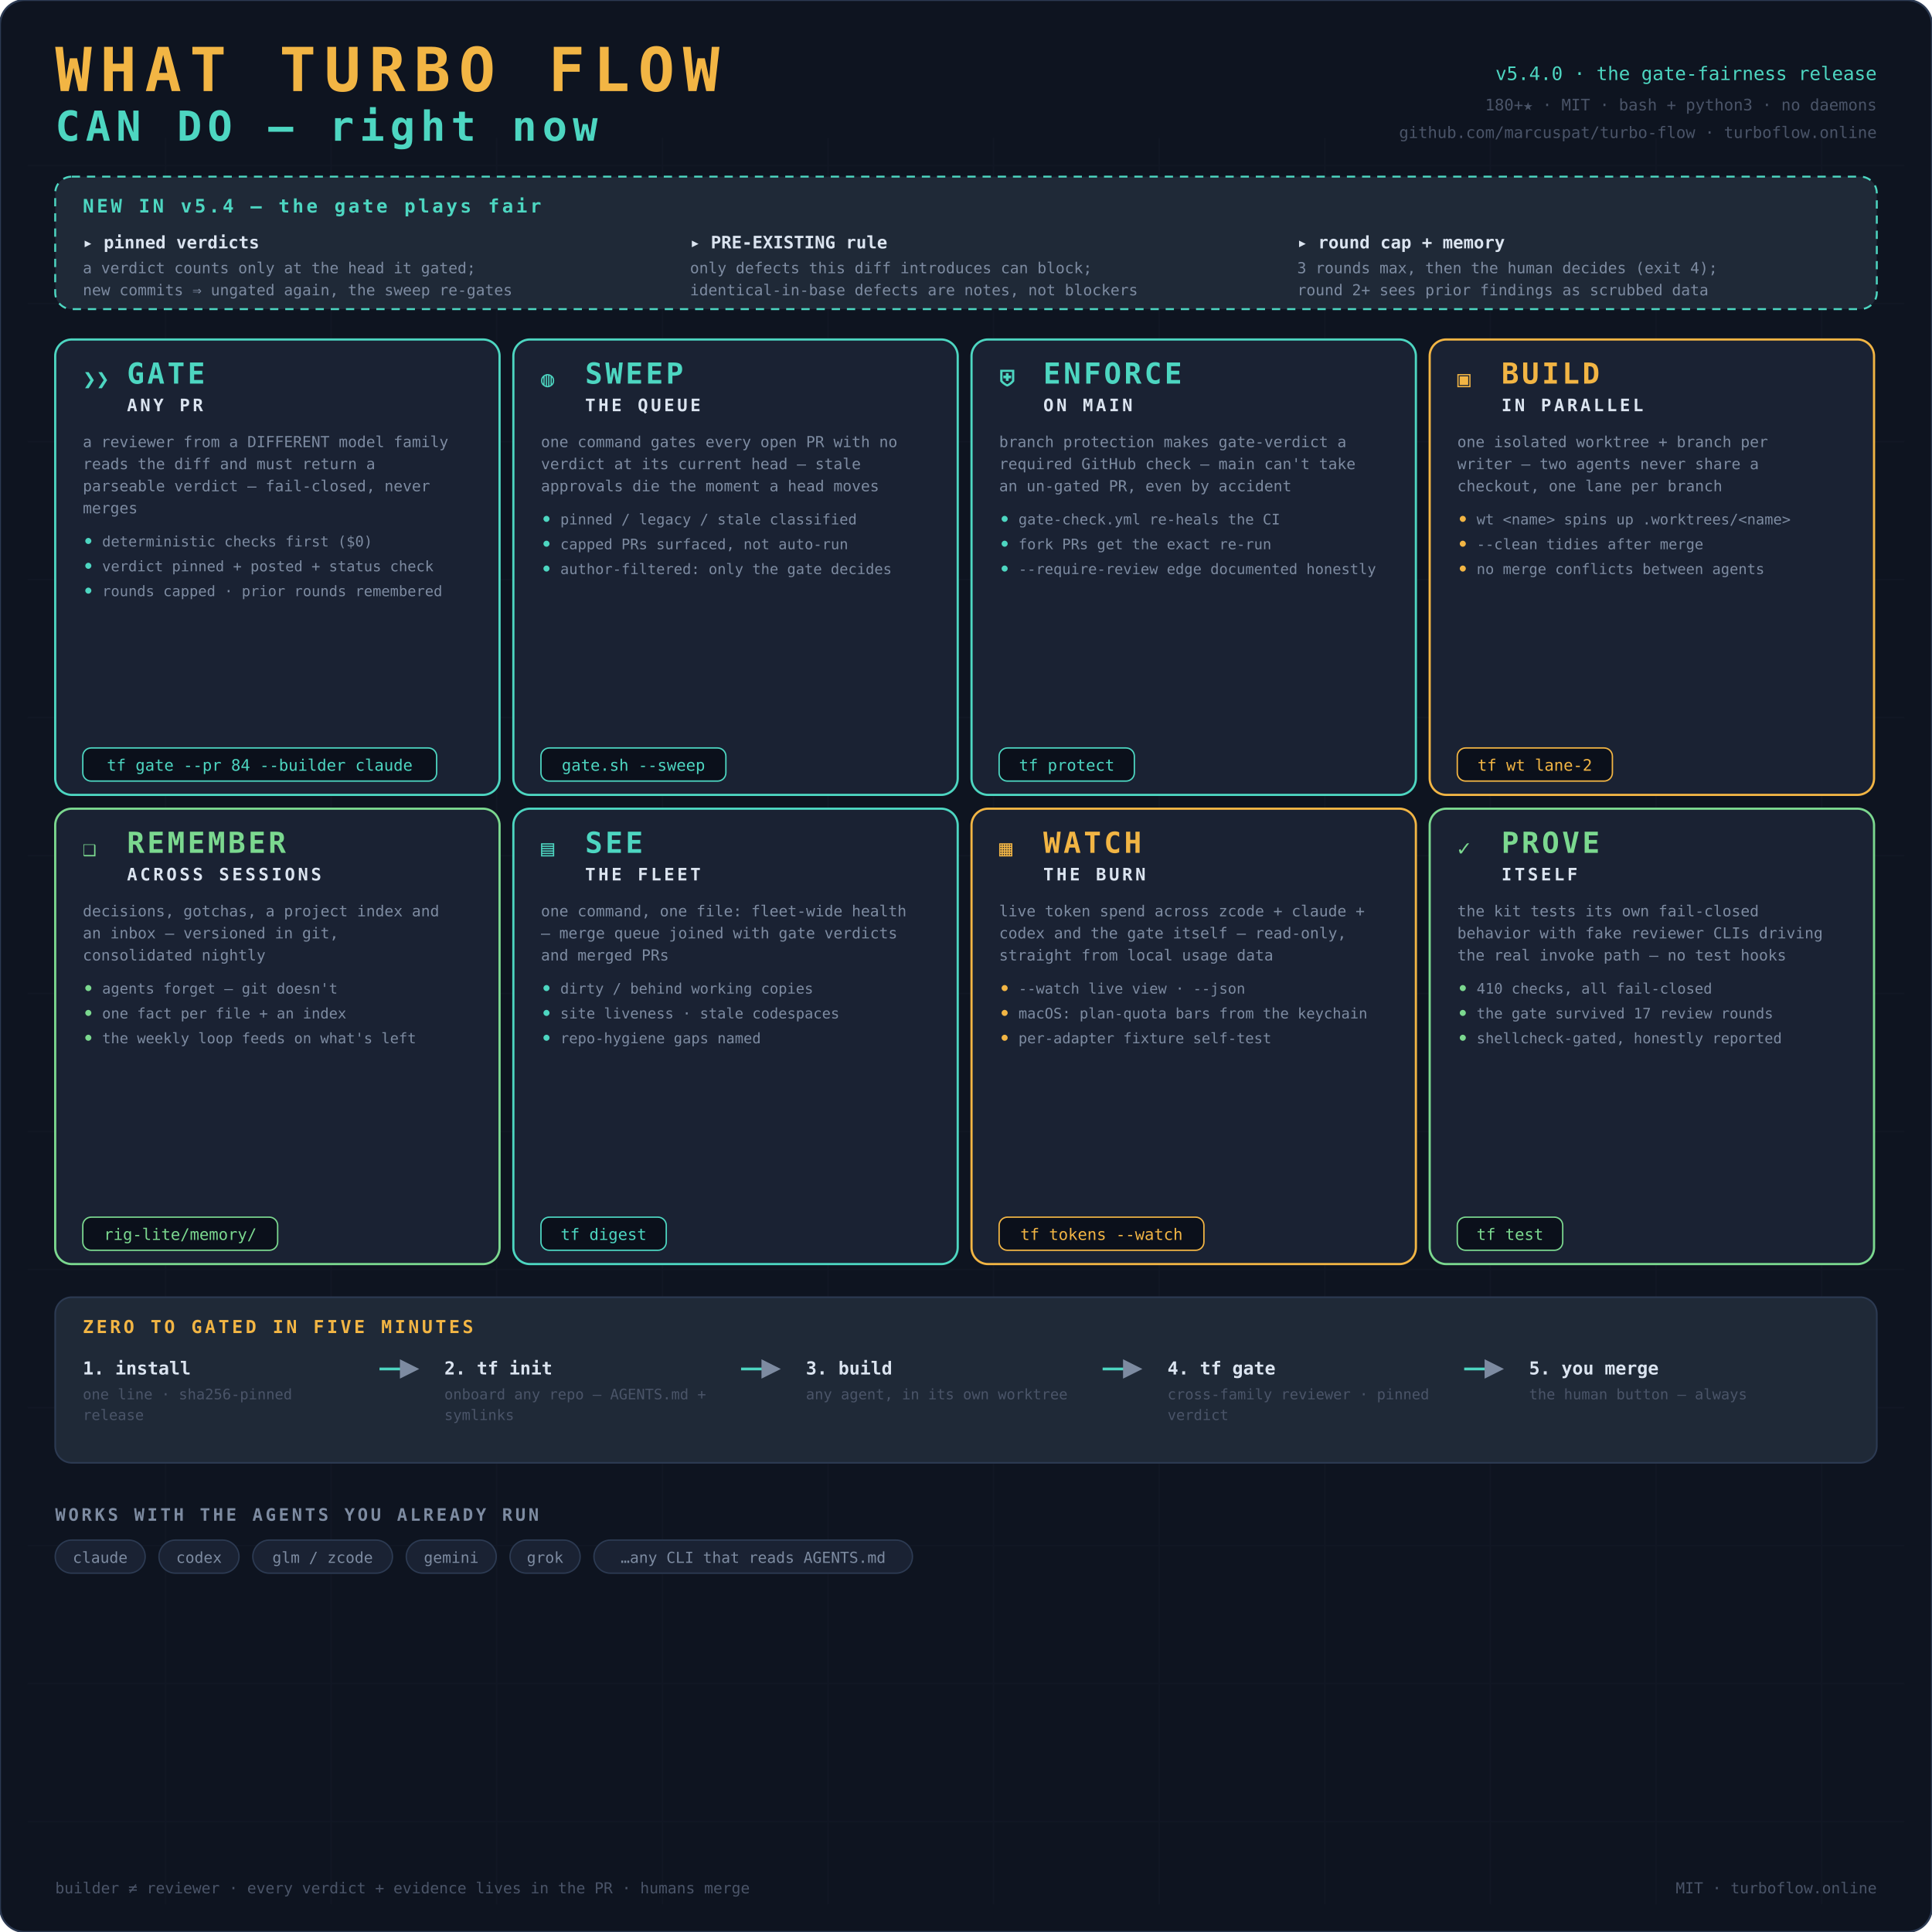
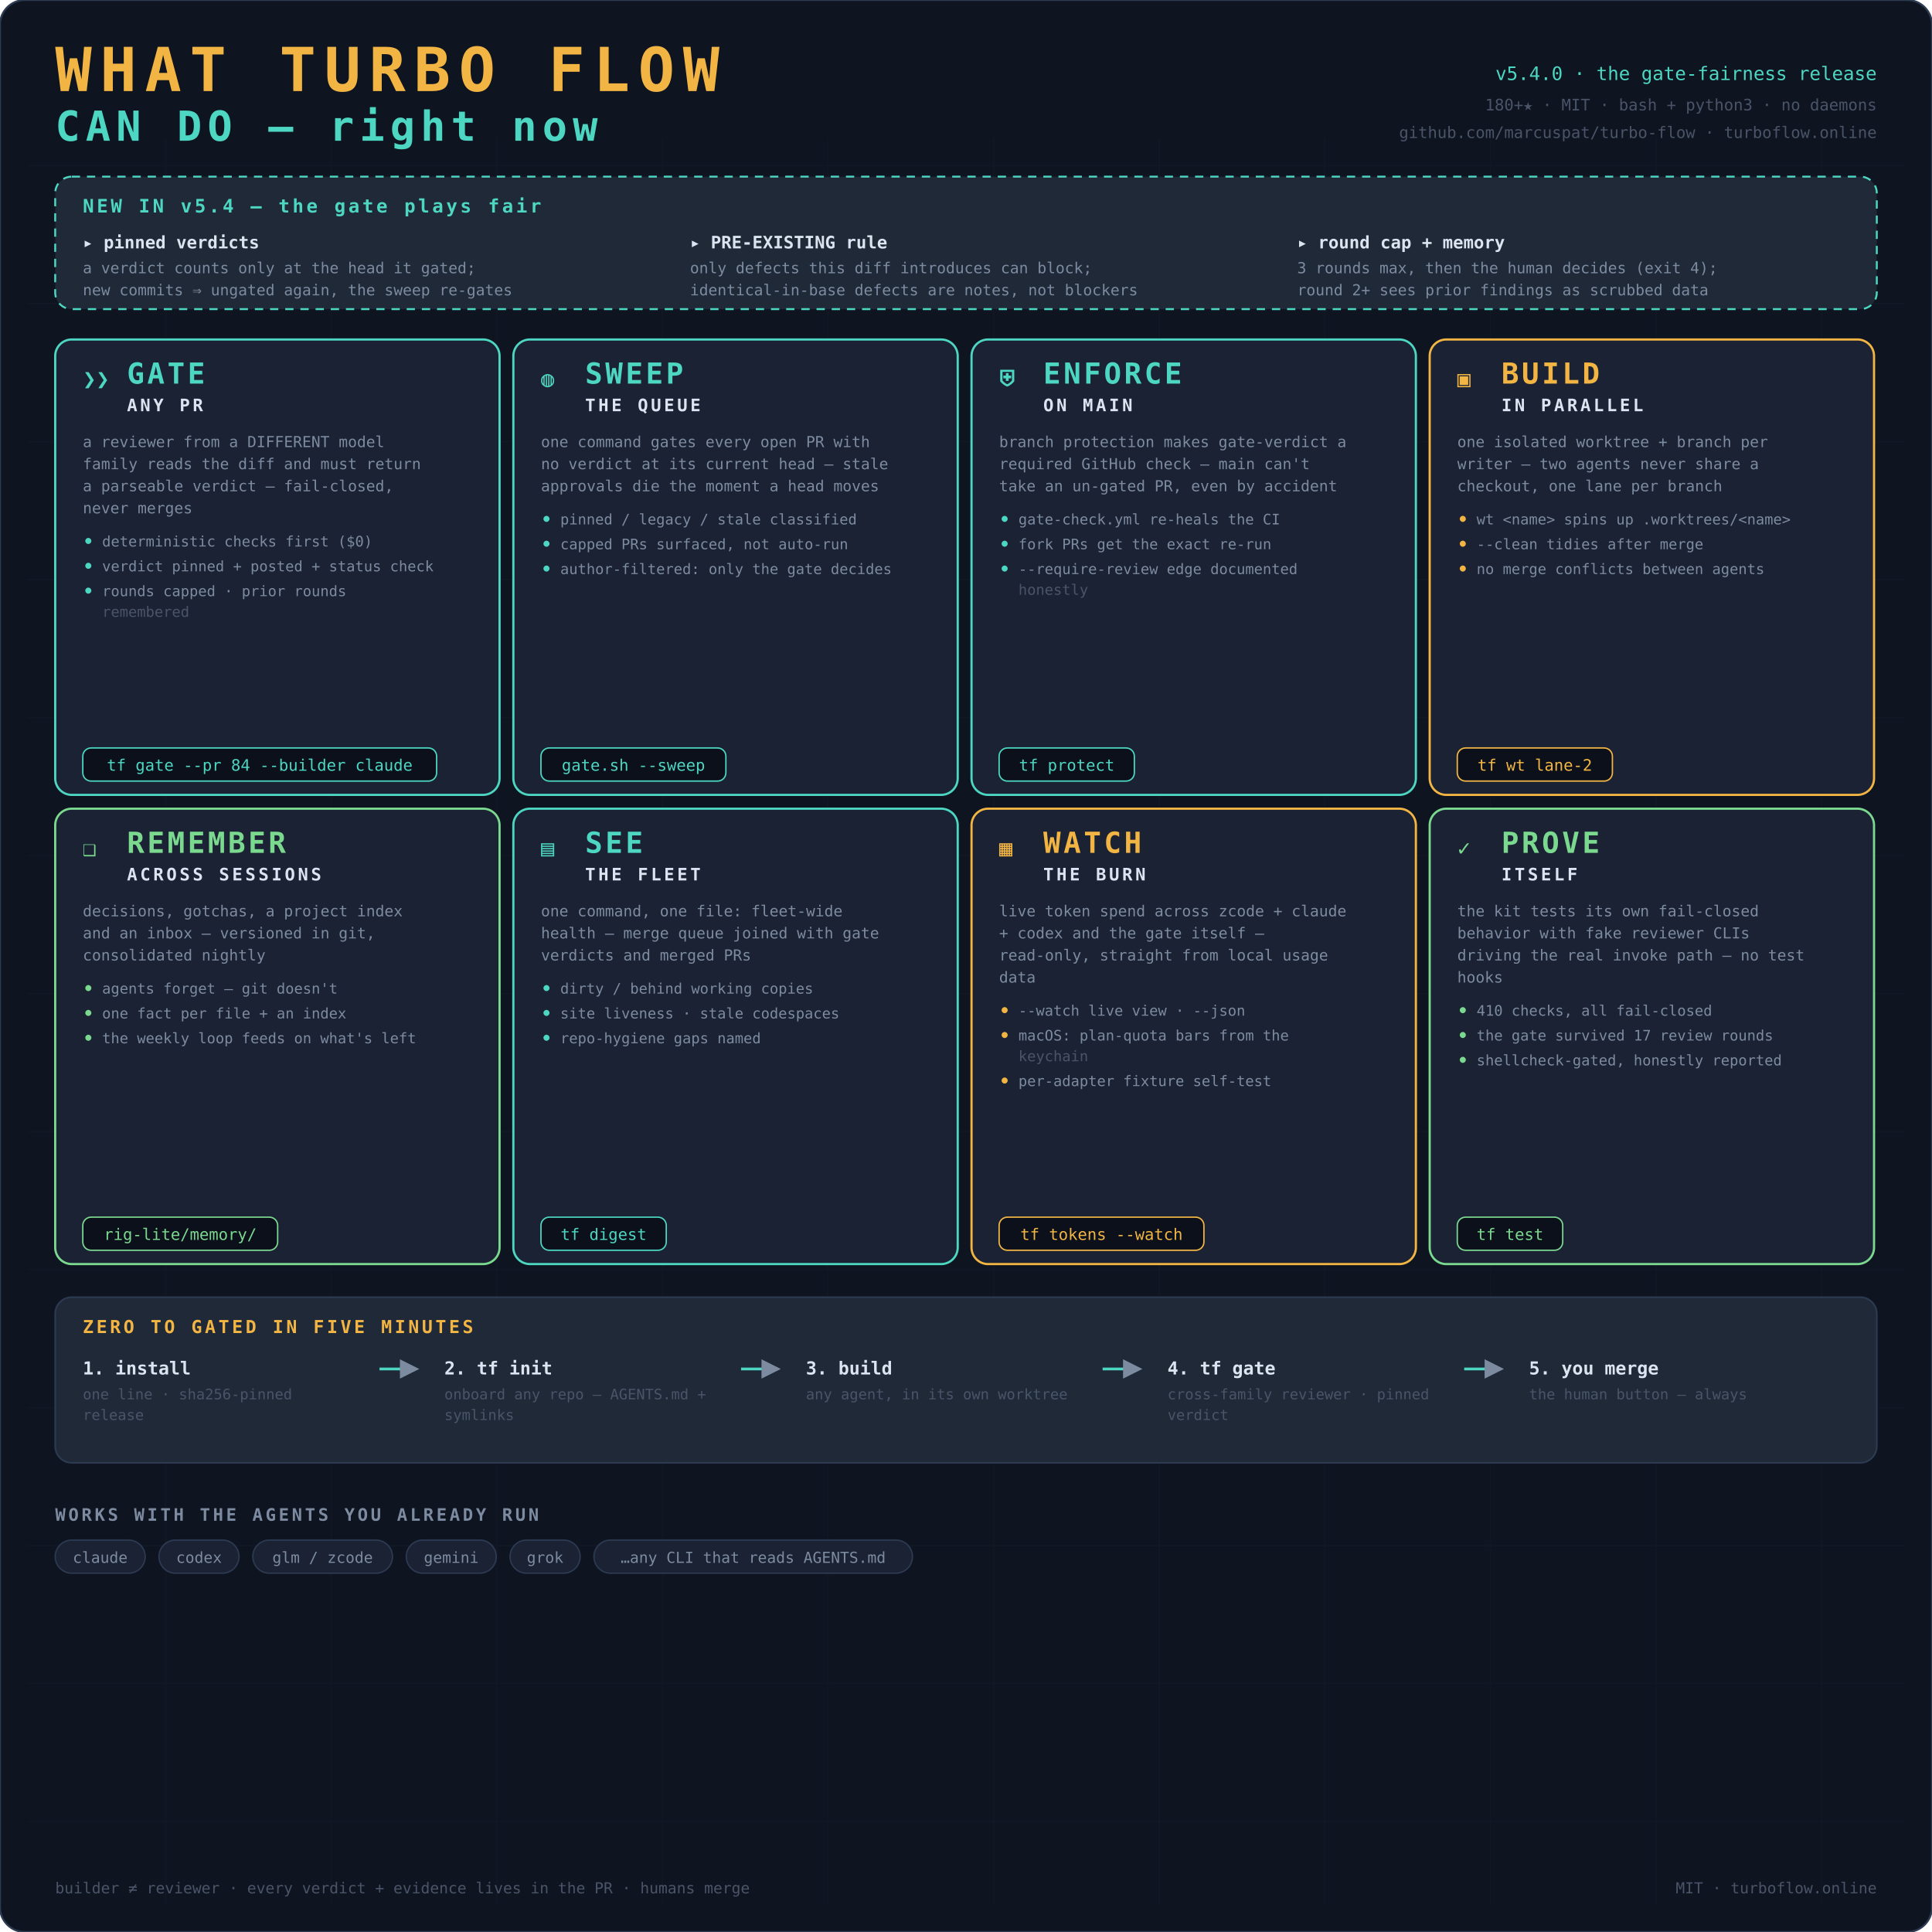
<svg xmlns="http://www.w3.org/2000/svg" viewBox="0 0 1400 1400" width="1400" height="1400" font-family="ui-monospace,'SF Mono',Menlo,Consolas,monospace">
  <defs>
    <linearGradient id="scan" x1="0" y1="0" x2="1" y2="0">
      <stop offset="0" stop-color="#4dd6c1" stop-opacity="0" />
      <stop offset=".5" stop-color="#4dd6c1" stop-opacity=".05" />
      <stop offset="1" stop-color="#4dd6c1" stop-opacity="0" />
    </linearGradient>
    <marker id="ar" viewBox="0 0 10 10" refX="8" refY="5" markerWidth="7" markerHeight="7" orient="auto">
      <path d="M0 0L10 5L0 10z" fill="#7d8ba1" />
    </marker>
  </defs>
  <rect x="0" y="0" width="1400" height="1400" rx="18" fill="#0e1420" stroke="#2c3a52" stroke-width="1.4" />
  <g stroke="#141a28" stroke-width="1" opacity=".5">
    <path d="M20 120H1380" />
    <path d="M20 220H1380" />
    <path d="M20 320H1380" />
    <path d="M20 420H1380" />
    <path d="M20 520H1380" />
    <path d="M20 620H1380" />
    <path d="M20 720H1380" />
    <path d="M20 820H1380" />
    <path d="M20 920H1380" />
    <path d="M20 1020H1380" />
    <path d="M20 1120H1380" />
    <path d="M20 1220H1380" />
    <path d="M20 1320H1380" />
    <path d="M120 100V1380" />
    <path d="M240 100V1380" />
    <path d="M360 100V1380" />
    <path d="M480 100V1380" />
    <path d="M600 100V1380" />
    <path d="M720 100V1380" />
    <path d="M840 100V1380" />
    <path d="M960 100V1380" />
    <path d="M1080 100V1380" />
    <path d="M1200 100V1380" />
    <path d="M1320 100V1380" />
  </g>
  <rect x="-120" y="0" width="120" height="1400" fill="url(#scan)">
    <animate attributeName="x" values="-120;1400" dur="11s" repeatCount="indefinite" />
  </rect>
  <text x="40" y="66" font-size="44" fill="#f2b544" font-weight="800" letter-spacing="6">WHAT TURBO FLOW</text>
  <text x="40" y="102" font-size="30" fill="#4dd6c1" font-weight="800" letter-spacing="4">CAN DO — right now</text>
  <text x="1360" y="58" font-size="13.5" fill="#4dd6c1" text-anchor="end">v5.4.0 · the gate-fairness release</text>
  <text x="1360" y="80" font-size="11.5" fill="#4a5468" text-anchor="end">180+★ · MIT · bash + python3 · no daemons</text>
  <text x="1360" y="100" font-size="11.5" fill="#4a5468" text-anchor="end">github.com/marcuspat/turbo-flow · turboflow.online</text>
  <rect x="40" y="128" width="1320" height="96" rx="12" fill="#1f2937" stroke="#4dd6c1" stroke-width="1.4" stroke-dasharray="6 5" />
  <text x="60" y="154" font-size="13.5" fill="#4dd6c1" font-weight="800" letter-spacing="2">NEW IN v5.4 — the gate plays fair</text>
  <text x="60" y="180" font-size="12.5" fill="#dbe4f0" font-weight="700">▸ pinned verdicts</text>
  <text x="60" y="198" font-size="11" fill="#7d8ba1">a verdict counts only at the head it gated;</text>
  <text x="60" y="214" font-size="11" fill="#7d8ba1">new commits ⇒ ungated again, the sweep re-gates</text>
  <text x="500" y="180" font-size="12.5" fill="#dbe4f0" font-weight="700">▸ PRE-EXISTING rule</text>
  <text x="500" y="198" font-size="11" fill="#7d8ba1">only defects this diff introduces can block;</text>
  <text x="500" y="214" font-size="11" fill="#7d8ba1">identical-in-base defects are notes, not blockers</text>
  <text x="940" y="180" font-size="12.5" fill="#dbe4f0" font-weight="700">▸ round cap + memory</text>
  <text x="940" y="198" font-size="11" fill="#7d8ba1">3 rounds max, then the human decides (exit 4);</text>
  <text x="940" y="214" font-size="11" fill="#7d8ba1">round 2+ sees prior findings as scrubbed data</text>
  <rect x="40" y="246" width="322" height="330" rx="12" fill="#1a2233" stroke="#4dd6c1" stroke-width="1.6" />
  <text x="60" y="280" font-size="16" fill="#4dd6c1" font-weight="800">❯❯</text>
  <text x="92" y="278" font-size="21" fill="#4dd6c1" font-weight="800" letter-spacing="2">GATE</text>
  <text x="92" y="298" font-size="12.5" fill="#dbe4f0" font-weight="700" letter-spacing="2">ANY PR</text>
-   <text x="60" y="324" font-size="11" fill="#7d8ba1">a reviewer from a DIFFERENT model family</text>
-   <text x="60" y="340" font-size="11" fill="#7d8ba1">reads the diff and must return a</text>
-   <text x="60" y="356" font-size="11" fill="#7d8ba1">parseable verdict — fail-closed, never</text>
-   <text x="60" y="372" font-size="11" fill="#7d8ba1">merges</text>
+   <text x="60" y="324" font-size="11" fill="#7d8ba1">a reviewer from a DIFFERENT model</text>
+   <text x="60" y="340" font-size="11" fill="#7d8ba1">family reads the diff and must return</text>
+   <text x="60" y="356" font-size="11" fill="#7d8ba1">a parseable verdict — fail-closed,</text>
+   <text x="60" y="372" font-size="11" fill="#7d8ba1">never merges</text>
  <circle cx="64" cy="392" r="2.2" fill="#4dd6c1" />
  <text x="74" y="396" font-size="10.5" fill="#7d8ba1">deterministic checks first ($0)</text>
  <circle cx="64" cy="410" r="2.2" fill="#4dd6c1" />
  <text x="74" y="414" font-size="10.5" fill="#7d8ba1">verdict pinned + posted + status check</text>
  <circle cx="64" cy="428" r="2.2" fill="#4dd6c1" />
-   <text x="74" y="432" font-size="10.5" fill="#7d8ba1">rounds capped · prior rounds remembered</text>
+   <text x="74" y="432" font-size="10.5" fill="#7d8ba1">rounds capped · prior rounds</text>
+   <text x="74" y="447" font-size="10.5" fill="#4a5468">remembered</text>
  <rect x="60" y="542" width="256.4" height="24" rx="6" fill="#0b101b" stroke="#4dd6c1" stroke-width="1" />
  <text x="188.2" y="558.5" font-size="11.5" fill="#4dd6c1" text-anchor="middle">tf gate --pr 84 --builder claude</text>
  <rect x="372" y="246" width="322" height="330" rx="12" fill="#1a2233" stroke="#4dd6c1" stroke-width="1.6" />
  <text x="392" y="280" font-size="16" fill="#4dd6c1" font-weight="800">◍</text>
  <text x="424" y="278" font-size="21" fill="#4dd6c1" font-weight="800" letter-spacing="2">SWEEP</text>
  <text x="424" y="298" font-size="12.5" fill="#dbe4f0" font-weight="700" letter-spacing="2">THE QUEUE</text>
-   <text x="392" y="324" font-size="11" fill="#7d8ba1">one command gates every open PR with no</text>
-   <text x="392" y="340" font-size="11" fill="#7d8ba1">verdict at its current head — stale</text>
+   <text x="392" y="324" font-size="11" fill="#7d8ba1">one command gates every open PR with</text>
+   <text x="392" y="340" font-size="11" fill="#7d8ba1">no verdict at its current head — stale</text>
  <text x="392" y="356" font-size="11" fill="#7d8ba1">approvals die the moment a head moves</text>
  <circle cx="396" cy="376" r="2.2" fill="#4dd6c1" />
  <text x="406" y="380" font-size="10.5" fill="#7d8ba1">pinned / legacy / stale classified</text>
  <circle cx="396" cy="394" r="2.2" fill="#4dd6c1" />
  <text x="406" y="398" font-size="10.5" fill="#7d8ba1">capped PRs surfaced, not auto-run</text>
  <circle cx="396" cy="412" r="2.2" fill="#4dd6c1" />
  <text x="406" y="416" font-size="10.5" fill="#7d8ba1">author-filtered: only the gate decides</text>
  <rect x="392" y="542" width="134.0" height="24" rx="6" fill="#0b101b" stroke="#4dd6c1" stroke-width="1" />
  <text x="459.0" y="558.5" font-size="11.5" fill="#4dd6c1" text-anchor="middle">gate.sh --sweep</text>
  <rect x="704" y="246" width="322" height="330" rx="12" fill="#1a2233" stroke="#4dd6c1" stroke-width="1.6" />
  <text x="724" y="280" font-size="16" fill="#4dd6c1" font-weight="800">⛨</text>
  <text x="756" y="278" font-size="21" fill="#4dd6c1" font-weight="800" letter-spacing="2">ENFORCE</text>
  <text x="756" y="298" font-size="12.5" fill="#dbe4f0" font-weight="700" letter-spacing="2">ON MAIN</text>
  <text x="724" y="324" font-size="11" fill="#7d8ba1">branch protection makes gate-verdict a</text>
-   <text x="724" y="340" font-size="11" fill="#7d8ba1">required GitHub check — main can't take</text>
-   <text x="724" y="356" font-size="11" fill="#7d8ba1">an un-gated PR, even by accident</text>
+   <text x="724" y="340" font-size="11" fill="#7d8ba1">required GitHub check — main can't</text>
+   <text x="724" y="356" font-size="11" fill="#7d8ba1">take an un-gated PR, even by accident</text>
  <circle cx="728" cy="376" r="2.2" fill="#4dd6c1" />
  <text x="738" y="380" font-size="10.5" fill="#7d8ba1">gate-check.yml re-heals the CI</text>
  <circle cx="728" cy="394" r="2.2" fill="#4dd6c1" />
  <text x="738" y="398" font-size="10.5" fill="#7d8ba1">fork PRs get the exact re-run</text>
  <circle cx="728" cy="412" r="2.2" fill="#4dd6c1" />
-   <text x="738" y="416" font-size="10.5" fill="#7d8ba1">--require-review edge documented honestly</text>
+   <text x="738" y="416" font-size="10.5" fill="#7d8ba1">--require-review edge documented</text>
+   <text x="738" y="431" font-size="10.5" fill="#4a5468">honestly</text>
  <rect x="724" y="542" width="98.0" height="24" rx="6" fill="#0b101b" stroke="#4dd6c1" stroke-width="1" />
  <text x="773.0" y="558.5" font-size="11.5" fill="#4dd6c1" text-anchor="middle">tf protect</text>
  <rect x="1036" y="246" width="322" height="330" rx="12" fill="#1a2233" stroke="#f2b544" stroke-width="1.6" />
  <text x="1056" y="280" font-size="16" fill="#f2b544" font-weight="800">▣</text>
  <text x="1088" y="278" font-size="21" fill="#f2b544" font-weight="800" letter-spacing="2">BUILD</text>
  <text x="1088" y="298" font-size="12.5" fill="#dbe4f0" font-weight="700" letter-spacing="2">IN PARALLEL</text>
  <text x="1056" y="324" font-size="11" fill="#7d8ba1">one isolated worktree + branch per</text>
  <text x="1056" y="340" font-size="11" fill="#7d8ba1">writer — two agents never share a</text>
  <text x="1056" y="356" font-size="11" fill="#7d8ba1">checkout, one lane per branch</text>
  <circle cx="1060" cy="376" r="2.2" fill="#f2b544" />
  <text x="1070" y="380" font-size="10.5" fill="#7d8ba1">wt &lt;name&gt; spins up .worktrees/&lt;name&gt;</text>
  <circle cx="1060" cy="394" r="2.2" fill="#f2b544" />
  <text x="1070" y="398" font-size="10.5" fill="#7d8ba1">--clean tidies after merge</text>
  <circle cx="1060" cy="412" r="2.2" fill="#f2b544" />
  <text x="1070" y="416" font-size="10.5" fill="#7d8ba1">no merge conflicts between agents</text>
  <rect x="1056" y="542" width="112.4" height="24" rx="6" fill="#0b101b" stroke="#f2b544" stroke-width="1" />
  <text x="1112.2" y="558.5" font-size="11.5" fill="#f2b544" text-anchor="middle">tf wt lane-2</text>
  <rect x="40" y="586" width="322" height="330" rx="12" fill="#1a2233" stroke="#7bd88f" stroke-width="1.6" />
  <text x="60" y="620" font-size="16" fill="#7bd88f" font-weight="800">❑</text>
  <text x="92" y="618" font-size="21" fill="#7bd88f" font-weight="800" letter-spacing="2">REMEMBER</text>
  <text x="92" y="638" font-size="12.5" fill="#dbe4f0" font-weight="700" letter-spacing="2">ACROSS SESSIONS</text>
-   <text x="60" y="664" font-size="11" fill="#7d8ba1">decisions, gotchas, a project index and</text>
-   <text x="60" y="680" font-size="11" fill="#7d8ba1">an inbox — versioned in git,</text>
+   <text x="60" y="664" font-size="11" fill="#7d8ba1">decisions, gotchas, a project index</text>
+   <text x="60" y="680" font-size="11" fill="#7d8ba1">and an inbox — versioned in git,</text>
  <text x="60" y="696" font-size="11" fill="#7d8ba1">consolidated nightly</text>
  <circle cx="64" cy="716" r="2.2" fill="#7bd88f" />
  <text x="74" y="720" font-size="10.5" fill="#7d8ba1">agents forget — git doesn't</text>
  <circle cx="64" cy="734" r="2.2" fill="#7bd88f" />
  <text x="74" y="738" font-size="10.5" fill="#7d8ba1">one fact per file + an index</text>
  <circle cx="64" cy="752" r="2.2" fill="#7bd88f" />
  <text x="74" y="756" font-size="10.5" fill="#7d8ba1">the weekly loop feeds on what's left</text>
  <rect x="60" y="882" width="141.2" height="24" rx="6" fill="#0b101b" stroke="#7bd88f" stroke-width="1" />
  <text x="130.6" y="898.5" font-size="11.5" fill="#7bd88f" text-anchor="middle">rig-lite/memory/</text>
  <rect x="372" y="586" width="322" height="330" rx="12" fill="#1a2233" stroke="#4dd6c1" stroke-width="1.6" />
  <text x="392" y="620" font-size="16" fill="#4dd6c1" font-weight="800">▤</text>
  <text x="424" y="618" font-size="21" fill="#4dd6c1" font-weight="800" letter-spacing="2">SEE</text>
  <text x="424" y="638" font-size="12.5" fill="#dbe4f0" font-weight="700" letter-spacing="2">THE FLEET</text>
-   <text x="392" y="664" font-size="11" fill="#7d8ba1">one command, one file: fleet-wide health</text>
-   <text x="392" y="680" font-size="11" fill="#7d8ba1">— merge queue joined with gate verdicts</text>
-   <text x="392" y="696" font-size="11" fill="#7d8ba1">and merged PRs</text>
+   <text x="392" y="664" font-size="11" fill="#7d8ba1">one command, one file: fleet-wide</text>
+   <text x="392" y="680" font-size="11" fill="#7d8ba1">health — merge queue joined with gate</text>
+   <text x="392" y="696" font-size="11" fill="#7d8ba1">verdicts and merged PRs</text>
  <circle cx="396" cy="716" r="2.2" fill="#4dd6c1" />
  <text x="406" y="720" font-size="10.5" fill="#7d8ba1">dirty / behind working copies</text>
  <circle cx="396" cy="734" r="2.2" fill="#4dd6c1" />
  <text x="406" y="738" font-size="10.5" fill="#7d8ba1">site liveness · stale codespaces</text>
  <circle cx="396" cy="752" r="2.2" fill="#4dd6c1" />
  <text x="406" y="756" font-size="10.5" fill="#7d8ba1">repo-hygiene gaps named</text>
  <rect x="392" y="882" width="90.8" height="24" rx="6" fill="#0b101b" stroke="#4dd6c1" stroke-width="1" />
  <text x="437.4" y="898.5" font-size="11.5" fill="#4dd6c1" text-anchor="middle">tf digest</text>
  <rect x="704" y="586" width="322" height="330" rx="12" fill="#1a2233" stroke="#f2b544" stroke-width="1.6" />
  <text x="724" y="620" font-size="16" fill="#f2b544" font-weight="800">▦</text>
  <text x="756" y="618" font-size="21" fill="#f2b544" font-weight="800" letter-spacing="2">WATCH</text>
  <text x="756" y="638" font-size="12.5" fill="#dbe4f0" font-weight="700" letter-spacing="2">THE BURN</text>
-   <text x="724" y="664" font-size="11" fill="#7d8ba1">live token spend across zcode + claude +</text>
-   <text x="724" y="680" font-size="11" fill="#7d8ba1">codex and the gate itself — read-only,</text>
-   <text x="724" y="696" font-size="11" fill="#7d8ba1">straight from local usage data</text>
-   <circle cx="728" cy="716" r="2.2" fill="#f2b544" />
-   <text x="738" y="720" font-size="10.5" fill="#7d8ba1">--watch live view · --json</text>
-   <circle cx="728" cy="734" r="2.2" fill="#f2b544" />
-   <text x="738" y="738" font-size="10.5" fill="#7d8ba1">macOS: plan-quota bars from the keychain</text>
-   <circle cx="728" cy="752" r="2.2" fill="#f2b544" />
-   <text x="738" y="756" font-size="10.5" fill="#7d8ba1">per-adapter fixture self-test</text>
+   <text x="724" y="664" font-size="11" fill="#7d8ba1">live token spend across zcode + claude</text>
+   <text x="724" y="680" font-size="11" fill="#7d8ba1">+ codex and the gate itself —</text>
+   <text x="724" y="696" font-size="11" fill="#7d8ba1">read-only, straight from local usage</text>
+   <text x="724" y="712" font-size="11" fill="#7d8ba1">data</text>
+   <circle cx="728" cy="732" r="2.2" fill="#f2b544" />
+   <text x="738" y="736" font-size="10.5" fill="#7d8ba1">--watch live view · --json</text>
+   <circle cx="728" cy="750" r="2.2" fill="#f2b544" />
+   <text x="738" y="754" font-size="10.5" fill="#7d8ba1">macOS: plan-quota bars from the</text>
+   <text x="738" y="769" font-size="10.5" fill="#4a5468">keychain</text>
+   <circle cx="728" cy="783" r="2.2" fill="#f2b544" />
+   <text x="738" y="787" font-size="10.5" fill="#7d8ba1">per-adapter fixture self-test</text>
  <rect x="724" y="882" width="148.4" height="24" rx="6" fill="#0b101b" stroke="#f2b544" stroke-width="1" />
  <text x="798.2" y="898.5" font-size="11.5" fill="#f2b544" text-anchor="middle">tf tokens --watch</text>
  <rect x="1036" y="586" width="322" height="330" rx="12" fill="#1a2233" stroke="#7bd88f" stroke-width="1.6" />
  <text x="1056" y="620" font-size="16" fill="#7bd88f" font-weight="800">✓</text>
  <text x="1088" y="618" font-size="21" fill="#7bd88f" font-weight="800" letter-spacing="2">PROVE</text>
  <text x="1088" y="638" font-size="12.5" fill="#dbe4f0" font-weight="700" letter-spacing="2">ITSELF</text>
  <text x="1056" y="664" font-size="11" fill="#7d8ba1">the kit tests its own fail-closed</text>
-   <text x="1056" y="680" font-size="11" fill="#7d8ba1">behavior with fake reviewer CLIs driving</text>
-   <text x="1056" y="696" font-size="11" fill="#7d8ba1">the real invoke path — no test hooks</text>
-   <circle cx="1060" cy="716" r="2.2" fill="#7bd88f" />
-   <text x="1070" y="720" font-size="10.5" fill="#7d8ba1">410 checks, all fail-closed</text>
-   <circle cx="1060" cy="734" r="2.2" fill="#7bd88f" />
-   <text x="1070" y="738" font-size="10.5" fill="#7d8ba1">the gate survived 17 review rounds</text>
-   <circle cx="1060" cy="752" r="2.2" fill="#7bd88f" />
-   <text x="1070" y="756" font-size="10.5" fill="#7d8ba1">shellcheck-gated, honestly reported</text>
+   <text x="1056" y="680" font-size="11" fill="#7d8ba1">behavior with fake reviewer CLIs</text>
+   <text x="1056" y="696" font-size="11" fill="#7d8ba1">driving the real invoke path — no test</text>
+   <text x="1056" y="712" font-size="11" fill="#7d8ba1">hooks</text>
+   <circle cx="1060" cy="732" r="2.2" fill="#7bd88f" />
+   <text x="1070" y="736" font-size="10.5" fill="#7d8ba1">410 checks, all fail-closed</text>
+   <circle cx="1060" cy="750" r="2.2" fill="#7bd88f" />
+   <text x="1070" y="754" font-size="10.5" fill="#7d8ba1">the gate survived 17 review rounds</text>
+   <circle cx="1060" cy="768" r="2.2" fill="#7bd88f" />
+   <text x="1070" y="772" font-size="10.5" fill="#7d8ba1">shellcheck-gated, honestly reported</text>
  <rect x="1056" y="882" width="76.4" height="24" rx="6" fill="#0b101b" stroke="#7bd88f" stroke-width="1" />
  <text x="1094.2" y="898.5" font-size="11.5" fill="#7bd88f" text-anchor="middle">tf test</text>
  <rect x="40" y="940" width="1320" height="120" rx="12" fill="#1f2937" stroke="#2c3a52" stroke-width="1.2" />
  <text x="60" y="966" font-size="13" fill="#f2b544" font-weight="800" letter-spacing="2">ZERO TO GATED IN FIVE MINUTES</text>
  <text x="60" y="996" font-size="13" fill="#dbe4f0" font-weight="700">1. install</text>
  <text x="60" y="1014" font-size="10.5" fill="#4a5468">one line · sha256-pinned</text>
  <text x="60" y="1029" font-size="10.5" fill="#4a5468">release</text>
  <path d="M275 992 h26" stroke="#4dd6c1" stroke-width="2" marker-end="url(#ar)" />
  <text x="322" y="996" font-size="13" fill="#dbe4f0" font-weight="700">2. tf init</text>
  <text x="322" y="1014" font-size="10.5" fill="#4a5468">onboard any repo — AGENTS.md +</text>
  <text x="322" y="1029" font-size="10.5" fill="#4a5468">symlinks</text>
  <path d="M537 992 h26" stroke="#4dd6c1" stroke-width="2" marker-end="url(#ar)" />
  <text x="584" y="996" font-size="13" fill="#dbe4f0" font-weight="700">3. build</text>
  <text x="584" y="1014" font-size="10.5" fill="#4a5468">any agent, in its own worktree</text>
  <path d="M799 992 h26" stroke="#4dd6c1" stroke-width="2" marker-end="url(#ar)" />
  <text x="846" y="996" font-size="13" fill="#dbe4f0" font-weight="700">4. tf gate</text>
  <text x="846" y="1014" font-size="10.5" fill="#4a5468">cross-family reviewer · pinned</text>
  <text x="846" y="1029" font-size="10.5" fill="#4a5468">verdict</text>
  <path d="M1061 992 h26" stroke="#4dd6c1" stroke-width="2" marker-end="url(#ar)" />
  <text x="1108" y="996" font-size="13" fill="#dbe4f0" font-weight="700">5. you merge</text>
  <text x="1108" y="1014" font-size="10.5" fill="#4a5468">the human button — always</text>
  <text x="40" y="1102" font-size="12.5" fill="#7d8ba1" font-weight="800" letter-spacing="2">WORKS WITH THE AGENTS YOU ALREADY RUN</text>
  <rect x="40" y="1116" width="65.2" height="24" rx="12" fill="#1a2233" stroke="#2c3a52" stroke-width="1" />
  <text x="72.6" y="1132.5" font-size="11" fill="#7d8ba1" text-anchor="middle">claude</text>
  <rect x="115.2" y="1116" width="58.0" height="24" rx="12" fill="#1a2233" stroke="#2c3a52" stroke-width="1" />
  <text x="144.2" y="1132.5" font-size="11" fill="#7d8ba1" text-anchor="middle">codex</text>
  <rect x="183.2" y="1116" width="101.2" height="24" rx="12" fill="#1a2233" stroke="#2c3a52" stroke-width="1" />
  <text x="233.8" y="1132.5" font-size="11" fill="#7d8ba1" text-anchor="middle">glm / zcode</text>
  <rect x="294.4" y="1116" width="65.2" height="24" rx="12" fill="#1a2233" stroke="#2c3a52" stroke-width="1" />
  <text x="327.0" y="1132.5" font-size="11" fill="#7d8ba1" text-anchor="middle">gemini</text>
  <rect x="369.6" y="1116" width="50.8" height="24" rx="12" fill="#1a2233" stroke="#2c3a52" stroke-width="1" />
  <text x="395" y="1132.5" font-size="11" fill="#7d8ba1" text-anchor="middle">grok</text>
  <rect x="430.4" y="1116" width="230.8" height="24" rx="12" fill="#1a2233" stroke="#2c3a52" stroke-width="1" />
  <text x="545.8" y="1132.5" font-size="11" fill="#7d8ba1" text-anchor="middle">…any CLI that reads AGENTS.md</text>
  <text x="40" y="1372" font-size="11" fill="#4a5468">builder ≠ reviewer · every verdict + evidence lives in the PR · humans merge</text>
  <text x="1360" y="1372" font-size="11" fill="#4a5468" text-anchor="end">MIT · turboflow.online</text>
</svg>
